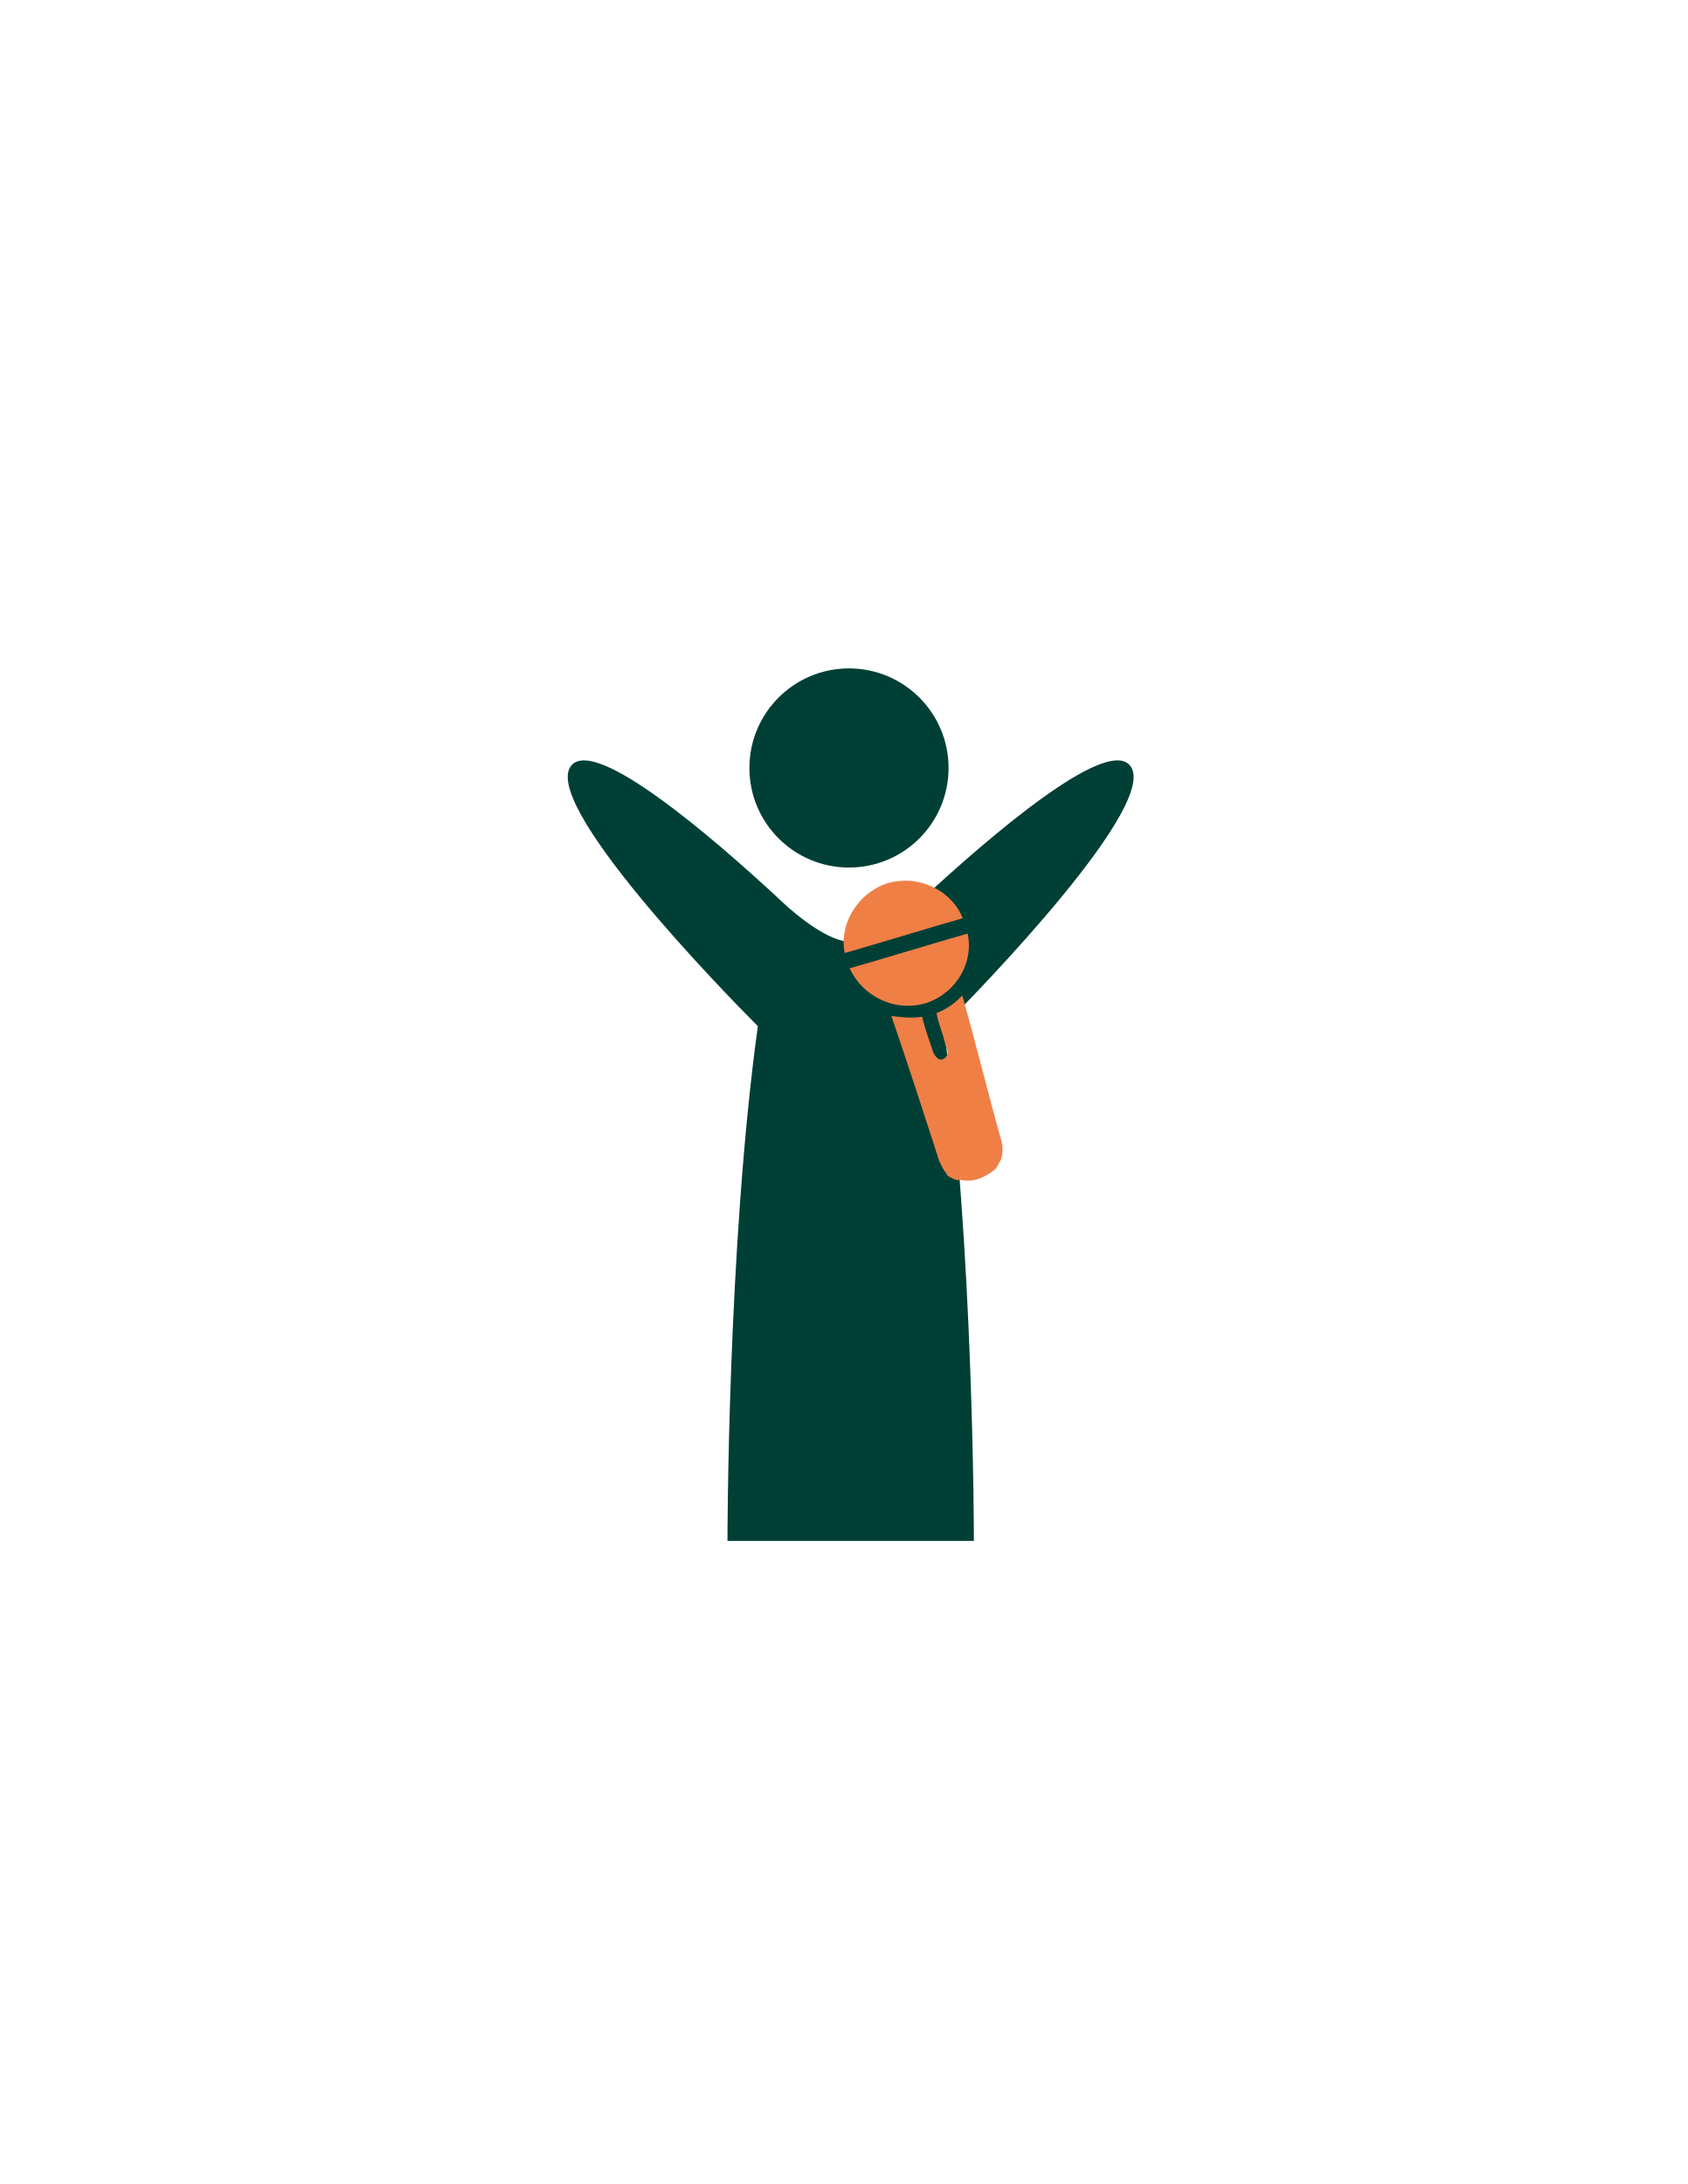
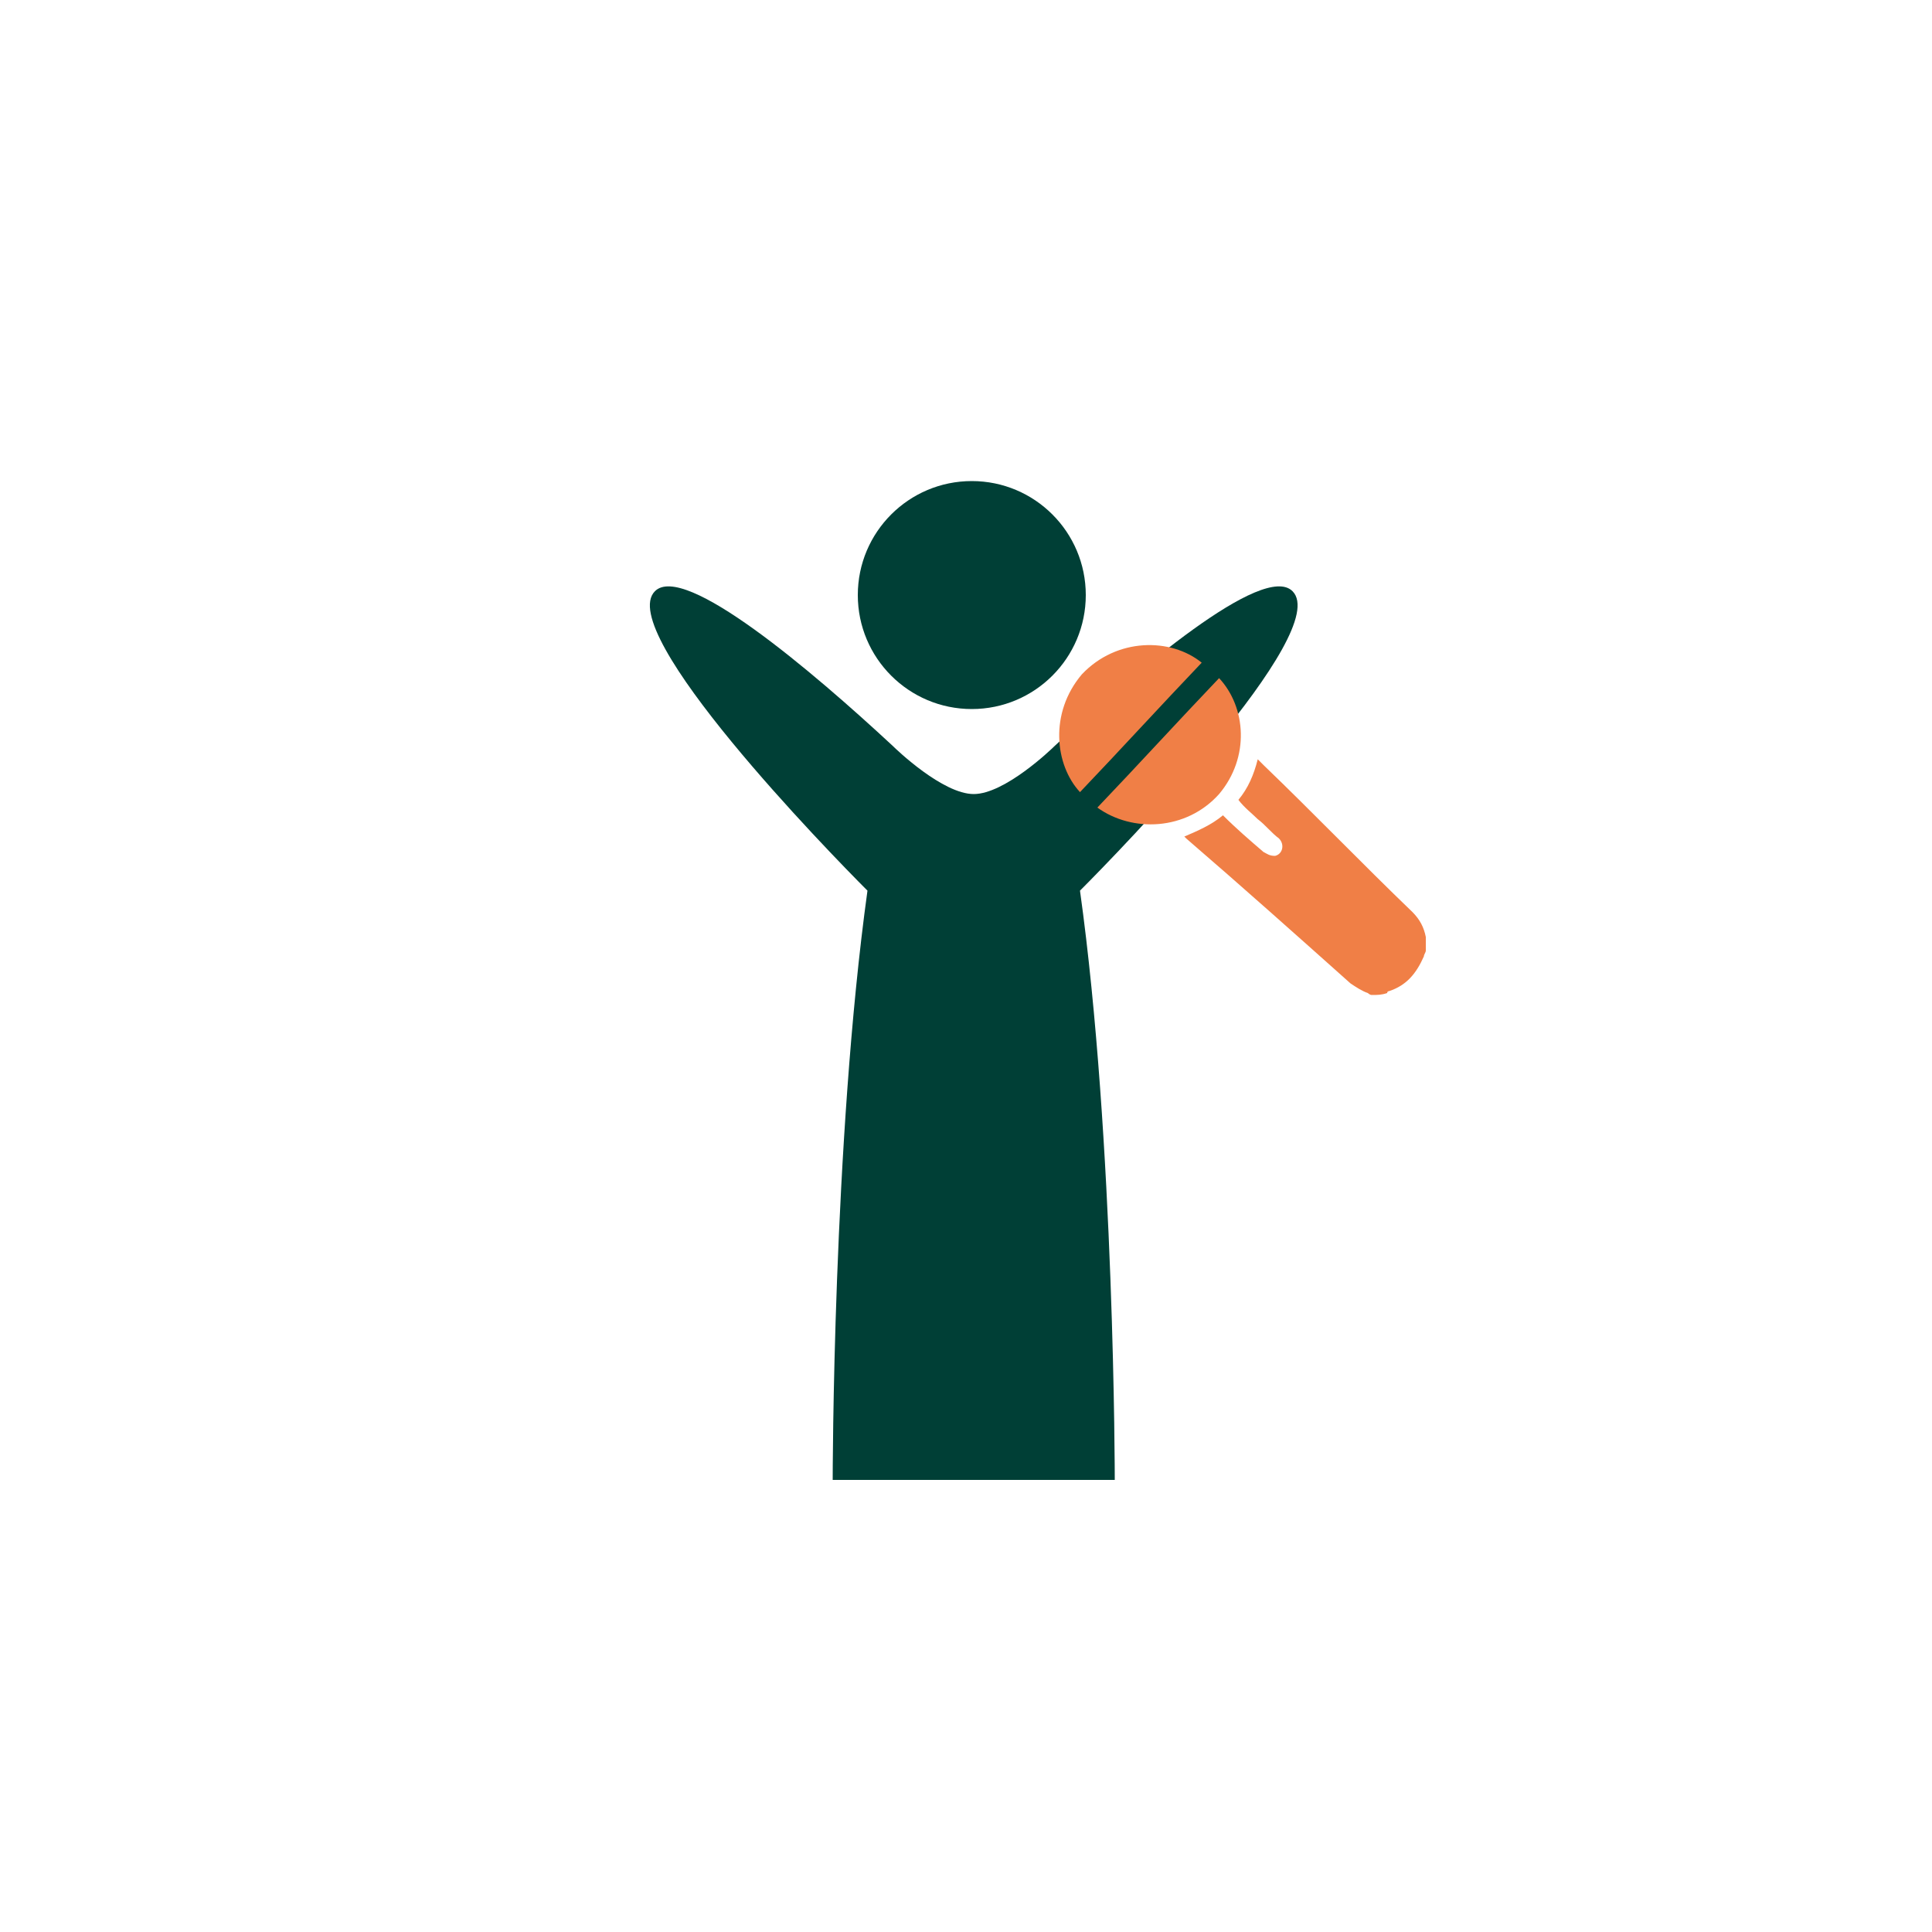
- <svg xmlns="http://www.w3.org/2000/svg" version="1.1" id="Layer_1" x="0px" y="0px" width="612px" height="792px" viewBox="0 0 612 792" enable-background="new 0 0 612 792" xml:space="preserve">
+ <svg xmlns="http://www.w3.org/2000/svg" version="1.1" id="Layer_1" x="0px" y="0px" viewBox="0 0 100 100" style="enable-background:new 0 0 100 100;" xml:space="preserve">
+   <style type="text/css">
+ 	.st0{fill:#DEDD0B;}
+ 	.st1{fill:#003F36;}
+ 	.st2{fill:#F07F46;}
+ </style>
  <g>
-     <path fill="#DEDD0B" d="M-996.948,1011.672c1.836,0,3.06,0,4.284,0c3.06,0,4.284,1.225,4.284,4.284c0,0.612,0,1.224,0,1.224   c0,60.588,0,120.564,0,181.152c0,4.896-0.612,5.508-5.508,5.508c-1.836,0-3.672,0-5.508,0c-2.448,0-3.672-1.224-3.672-3.672   c0-0.612,0-1.224,0-2.448c0-74.052,0-148.104,0-221.544c0-1.224,0-1.836,0-3.06c0-1.836,1.224-3.061,3.06-3.061   s3.06,0.612,3.672,2.448c0,1.224,0,1.836,0,3.061c0,11.016,0,22.031,0,33.048C-996.948,1009.836-996.948,1010.448-996.948,1011.672   z" />
-     <path fill="#DEDD0B" d="M-847.008,1085.112c-16.524,4.896-25.092,15.3-23.256,29.987c1.224,10.404,10.404,23.868,29.988,23.256   c0,15.912,1.836,31.213-8.568,45.288c-7.956,11.017-18.972,16.524-33.048,18.36c0-5.508,0.612-11.016,0.612-15.912   c0.612-9.792,0.612-9.792-9.18-9.792s-18.972,0-28.764,0c-6.12,0-7.344,1.224-6.732,7.344c0.612,6.12,0.612,12.24,1.224,18.36   c-7.344-0.612-14.076-2.448-20.196-6.12c-12.852-7.956-20.196-19.584-20.808-34.884c-0.612-7.344,0-14.076,0-22.032   c8.568,0.612,15.912-1.836,22.032-7.344c4.896-4.896,7.344-10.404,7.956-17.136c0.612-11.017-5.508-25.093-22.644-28.152   c0-11.016-1.224-21.42,0-32.437c1.836-14.688,15.3-25.092,31.212-25.704c2.448,0,4.284,0,6.732,0   c0,5.509-0.612,10.404-0.612,15.912c-1.224,18.36-2.448,36.721-4.284,55.692c0,3.672,1.224,6.12,5.508,6.12   c11.628,0,22.644,0,34.272,0c4.284,0,5.508-1.836,5.508-6.12c-0.612-8.567-1.836-17.748-2.448-26.315   c-1.224-14.076-1.836-28.152-2.448-42.229c0-0.612,0-1.224,0-2.448c17.748-2.447,33.048,6.732,37.332,24.48   c0.612,1.836,0.612,4.284,0.612,6.12C-847.008,1067.364-847.008,1076.544-847.008,1085.112z M-903.312,1135.296   c5.508,0,11.628,0,17.136,0c3.672,0,5.508-1.836,5.508-4.284c0-3.06-1.836-4.896-5.508-4.896c-11.628,0-22.644,0-34.272,0   c-3.672,0-5.508,1.836-5.508,4.896c0,2.448,2.448,4.284,5.508,4.284C-914.94,1135.296-909.432,1135.296-903.312,1135.296z" />
-     <path fill="#DEDD0B" d="M-907.596,951.696c2.448,0,5.508,0,8.568,0c2.448,47.735,5.508,95.472,7.956,143.208   c-7.956,0-16.524,0-24.479,0C-913.104,1047.78-910.044,1000.044-907.596,951.696z" />
-     <path fill="#DEDD0B" d="M-892.296,1221.588c-7.344,0-14.688,0-22.644,0c-0.612-11.628-1.224-23.868-1.836-36.107   c8.568,0,17.136,0,26.316,0C-891.072,1197.107-891.684,1209.348-892.296,1221.588z" />
-     <path fill="#DEDD0B" d="M-894.744,942.516c-6.12,0-11.628,0-17.136,0c0-10.403,0-20.195,0-30.6c5.508,0,11.628,0,17.136,0   C-894.744,921.708-894.744,932.112-894.744,942.516z" />
+     <path class="st0" d="M-162.9,150.6c0.3,0,0.5,0,0.7,0c0.5,0,0.7,0.2,0.7,0.7c0,0.1,0,0.2,0,0.2c0,9.9,0,19.7,0,29.6   c0,0.8-0.1,0.9-0.9,0.9c-0.3,0-0.6,0-0.9,0c-0.4,0-0.6-0.2-0.6-0.6c0-0.1,0-0.2,0-0.4c0-12.1,0-24.2,0-36.2c0-0.2,0-0.3,0-0.5   c0-0.3,0.2-0.5,0.5-0.5c0.3,0,0.5,0.1,0.6,0.4c0,0.2,0,0.3,0,0.5c0,1.8,0,3.6,0,5.4C-162.9,150.3-162.9,150.4-162.9,150.6z" />
+     <path class="st0" d="M-138.4,162.6c-2.7,0.8-4.1,2.5-3.8,4.9c0.2,1.7,1.7,3.9,4.9,3.8c0,2.6,0.3,5.1-1.4,7.4   c-1.3,1.8-3.1,2.7-5.4,3c0-0.9,0.1-1.8,0.1-2.6c0.1-1.6,0.1-1.6-1.5-1.6c-1.6,0-3.1,0-4.7,0c-1,0-1.2,0.2-1.1,1.2   c0.1,1,0.1,2,0.2,3c-1.2-0.1-2.3-0.4-3.3-1c-2.1-1.3-3.3-3.2-3.4-5.7c-0.1-1.2,0-2.3,0-3.6c1.4,0.1,2.6-0.3,3.6-1.2   c0.8-0.8,1.2-1.7,1.3-2.8c0.1-1.8-0.9-4.1-3.7-4.6c0-1.8-0.2-3.5,0-5.3c0.3-2.4,2.5-4.1,5.1-4.2c0.4,0,0.7,0,1.1,0   c0,0.9-0.1,1.7-0.1,2.6c-0.2,3-0.4,6-0.7,9.1c0,0.6,0.2,1,0.9,1c1.9,0,3.7,0,5.6,0c0.7,0,0.9-0.3,0.9-1c-0.1-1.4-0.3-2.9-0.4-4.3   c-0.2-2.3-0.3-4.6-0.4-6.9c0-0.1,0-0.2,0-0.4c2.9-0.4,5.4,1.1,6.1,4c0.1,0.3,0.1,0.7,0.1,1C-138.4,159.7-138.4,161.2-138.4,162.6z    M-147.6,170.8c0.9,0,1.9,0,2.8,0c0.6,0,0.9-0.3,0.9-0.7c0-0.5-0.3-0.8-0.9-0.8c-1.9,0-3.7,0-5.6,0c-0.6,0-0.9,0.3-0.9,0.8   c0,0.4,0.4,0.7,0.9,0.7C-149.5,170.8-148.6,170.8-147.6,170.8z" />
+     <path class="st0" d="M-148.3,140.8c0.4,0,0.9,0,1.4,0c0.4,7.8,0.9,15.6,1.3,23.4c-1.3,0-2.7,0-4,0   C-149.2,156.5-148.7,148.7-148.3,140.8z" />
+     <path class="st0" d="M-145.8,184.9c-1.2,0-2.4,0-3.7,0c-0.1-1.9-0.2-3.9-0.3-5.9c1.4,0,2.8,0,4.3,0   C-145.6,180.9-145.7,182.9-145.8,184.9z" />
+     <path class="st0" d="M-146.2,139.3c-1,0-1.9,0-2.8,0c0-1.7,0-3.3,0-5c0.9,0,1.9,0,2.8,0C-146.2,135.9-146.2,137.6-146.2,139.3z" />
  </g>
  <g>
-     <path fill="#DEDD0B" d="M-296.82,453.528l-0.612,0.611c-1.836,5.509-5.508,8.568-11.628,8.568c-1.224,0-2.448,0-3.06,0   c0-12.852,0-25.092,0-37.944c2.448,0,4.896,0.612,7.344,0.612c0.612-21.42-7.344-39.168-25.092-51.408   c-19.584-12.852-41.004-14.076-61.2-1.836c-20.196,11.628-28.764,29.988-28.152,53.244c2.448,0,4.896-0.612,7.344-0.612   c0,12.853,0,25.704,0,37.944c-4.896,0.612-9.792,0-12.852-4.284c-1.836-1.836-2.448-4.284-2.448-7.344c0-10.404,0-21.42,0-31.824   c0.612-18.972,7.956-34.272,22.032-46.512c9.792-8.568,21.42-14.076,34.272-15.3c18.972-2.448,36.108,2.448,50.796,14.688   c11.016,9.18,18.36,21.42,21.42,36.108c0.612,2.448,0.612,5.508,1.224,7.956v0.611C-296.82,428.436-296.82,441.288-296.82,453.528z   " />
-     <path fill="#DEDD0B" d="M-389.232,443.736c0,7.344,0,14.688,0,22.031c0,3.061-1.224,4.896-4.284,4.284c-1.836,0-4.284,0-6.12-0.611   c-3.06-1.225-4.284-3.673-4.284-7.345c0-9.792,0-18.972,0-28.764c0-3.061,0-5.508,0-8.568c0-4.896,3.06-7.956,7.956-7.956   c1.224,0,1.836,0,3.06,0c2.448,0,4.284,1.836,4.284,4.284C-389.232,428.436-389.232,436.392-389.232,443.736z" />
-     <path fill="#DEDD0B" d="M-335.376,443.736c0-7.345,0-14.688,0-22.032c0-3.061,1.224-4.284,4.284-4.284c1.224,0,1.836,0,3.06,0   c4.284,0,7.344,3.061,7.344,7.344c0,12.853,0,25.704,0,37.944c0,4.284-3.06,7.344-7.344,7.344c-1.224,0-2.448,0-3.672,0   c-2.448,0-4.284-1.836-4.284-4.284C-335.376,458.424-335.376,451.08-335.376,443.736z" />
+     <path class="st0" d="M-48.5,59.4c0,0-0.1,0.1-0.1,0.1c-0.3,0.9-0.9,1.4-1.9,1.4c-0.2,0-0.4,0-0.5,0c0-2.1,0-4.1,0-6.2   c0.4,0,0.8,0.1,1.2,0.1c0.1-3.5-1.2-6.4-4.1-8.4c-3.2-2.1-6.7-2.3-10-0.3c-3.3,1.9-4.7,4.9-4.6,8.7c0.4,0,0.8-0.1,1.2-0.1   c0,2.1,0,4.2,0,6.2c-0.8,0.1-1.6,0-2.1-0.7c-0.3-0.3-0.4-0.7-0.4-1.2c0-1.7,0-3.5,0-5.2c0.1-3.1,1.3-5.6,3.6-7.6   c1.6-1.4,3.5-2.3,5.6-2.5c3.1-0.4,5.9,0.4,8.3,2.4c1.8,1.5,3,3.5,3.5,5.9c0.1,0.4,0.1,0.9,0.2,1.3c0,0,0,0.1,0,0.1   C-48.5,55.3-48.5,57.4-48.5,59.4z" />
+     <path class="st0" d="M-63.6,57.8c0,1.2,0,2.4,0,3.6c0,0.5-0.2,0.8-0.7,0.7c-0.3,0-0.7,0-1-0.1c-0.5-0.2-0.7-0.6-0.7-1.2   c0-1.6,0-3.1,0-4.7c0-0.5,0-0.9,0-1.4c0-0.8,0.5-1.3,1.3-1.3c0.2,0,0.3,0,0.5,0c0.4,0,0.7,0.3,0.7,0.7   C-63.6,55.3-63.6,56.6-63.6,57.8z" />
+     <path class="st0" d="M-54.8,57.8c0-1.2,0-2.4,0-3.6c0-0.5,0.2-0.7,0.7-0.7c0.2,0,0.3,0,0.5,0c0.7,0,1.2,0.5,1.2,1.2   c0,2.1,0,4.2,0,6.2c0,0.7-0.5,1.2-1.2,1.2c-0.2,0-0.4,0-0.6,0c-0.4,0-0.7-0.3-0.7-0.7C-54.8,60.2-54.8,59-54.8,57.8z" />
  </g>
  <g>
-     <path fill="#003F36" d="M409.428,277.272c-9.18-9.18-49.571,25.092-75.275,48.96c-1.225,1.224-15.912,15.3-25.704,15.3   c-9.792,0-24.48-14.076-25.704-15.3c-25.704-23.868-66.096-58.14-75.276-48.96c-12.852,12.852,55.08,82.62,67.32,94.86   c-11.016,79.561-11.016,186.66-11.016,186.66h44.676h44.676c0,0,0-107.712-11.016-186.66   C354.348,359.892,422.28,290.124,409.428,277.272z" />
+     <path class="st1" d="M66.9,30.6c-1.5-1.5-8.1,4.1-12.3,8c-0.2,0.2-2.6,2.5-4.2,2.5s-4-2.3-4.2-2.5c-4.2-3.9-10.8-9.5-12.3-8   c-2.1,2.1,9,13.5,11,15.5c-1.8,13-1.8,30.5-1.8,30.5h7.3h7.3c0,0,0-17.6-1.8-30.5C57.9,44.1,69,32.7,66.9,30.6z" />
  </g>
-   <circle fill="#003F36" cx="307.836" cy="278.496" r="36.108" />
+   <circle class="st1" cx="50.3" cy="30.8" r="5.9" />
  <g>
    <g>
      <g>
-         <path fill="#F07F46" d="M-574.056,507.996l-7.956-10.404c-2.448-3.06-6.732-3.672-9.18-1.224l-24.48,18.972     c-3.06,2.448-3.672,6.732-1.224,9.181l7.956,10.403c2.448,3.061,6.732,3.672,9.18,1.225l24.48-18.973     C-572.22,515.34-571.608,511.056-574.056,507.996z" />
+         <path class="st2" d="M-93.8,68.3l-1.3-1.7c-0.4-0.5-1.1-0.6-1.5-0.2l-4,3.1c-0.5,0.4-0.6,1.1-0.2,1.5l1.3,1.7     c0.4,0.5,1.1,0.6,1.5,0.2l4-3.1C-93.5,69.5-93.4,68.8-93.8,68.3z" />
      </g>
    </g>
    <g>
      <g>
-         <rect x="-600.323" y="486.901" transform="matrix(-0.791 0.6118 -0.6118 -0.791 -767.015 1242.545)" fill="#F07F46" width="9.18" height="6.732" />
+         <rect x="-98.1" y="64.9" transform="matrix(0.791 -0.6118 0.6118 0.791 -60.3805 -45.9266)" class="st2" width="1.5" height="1.1" />
      </g>
    </g>
    <g>
      <g>
-         <rect x="-613.3" y="496.465" transform="matrix(-0.791 0.6118 -0.6118 -0.791 -784.43 1267.608)" fill="#F07F46" width="9.18" height="6.732" />
+         <rect x="-100.2" y="66.4" transform="matrix(0.791 -0.6118 0.6118 0.791 -61.7575 -46.8351)" class="st2" width="1.5" height="1.1" />
      </g>
    </g>
    <g>
      <g>
-         <rect x="-625.434" y="506.128" transform="matrix(-0.791 0.6118 -0.6118 -0.791 -800.2251 1292.344)" fill="#F07F46" width="9.18" height="6.732" />
+         <rect x="-102.2" y="68" transform="matrix(0.791 -0.6118 0.6118 0.791 -63.1371 -47.7454)" class="st2" width="1.5" height="1.1" />
      </g>
    </g>
    <g>
      <g>
-         <rect x="-574.88" y="520.212" transform="matrix(-0.791 0.6118 -0.6118 -0.791 -701.0651 1286.639)" fill="#F07F46" width="9.18" height="6.732" />
+         <rect x="-93.9" y="70.3" transform="matrix(0.791 -0.6118 0.6118 0.791 -62.849 -42.1854)" class="st2" width="1.5" height="1.1" />
      </g>
    </g>
    <g>
      <g>
-         <rect x="-586.998" y="529.886" transform="matrix(-0.791 0.6118 -0.6118 -0.791 -716.8752 1311.375)" fill="#F07F46" width="9.18" height="6.732" />
+         <rect x="-95.9" y="71.9" transform="matrix(0.791 -0.6118 0.6118 0.791 -64.2259 -43.0939)" class="st2" width="1.5" height="1.1" />
      </g>
    </g>
    <g>
      <g>
-         <rect x="-599.132" y="539.549" transform="matrix(-0.791 0.6118 -0.6118 -0.791 -732.6714 1336.11)" fill="#F07F46" width="9.18" height="6.732" />
+         <rect x="-97.9" y="73.5" transform="matrix(0.791 -0.6118 0.6118 0.791 -65.6056 -44.0042)" class="st2" width="1.5" height="1.1" />
      </g>
    </g>
    <g>
      <g>
-         <path fill="#F07F46" d="M-683.604,643.86c2.448-10.404,11.628-17.137,21.42-20.809c3.672-1.224,6.12-3.06,9.18-4.896     c14.076-11.017,15.3-23.868,6.732-39.78l-7.344,6.12c-4.896,3.672-11.628,3.06-15.912-1.836l-7.956-10.404     c-3.672-4.896-3.06-11.628,1.836-15.912l7.956-5.508c-13.464-11.628-26.316-14.076-39.78-3.06     c-3.06,2.447-4.896,4.283-7.344,7.956c-6.12,8.567-14.688,15.911-25.704,15.911c-11.016-0.611-24.48,1.225-33.048,7.956     c-26.316,20.196-25.092,48.349-1.836,77.725c22.644,29.987,48.96,37.943,75.888,17.748     C-690.948,667.116-686.052,654.264-683.604,643.86z M-722.16,637.128l-22.032-28.152l7.344-5.508l22.032,28.152L-722.16,637.128z      M-709.92,605.304c-6.12-7.956-4.896-18.972,3.06-25.092s18.972-4.896,25.092,3.06c6.12,7.956,4.896,18.973-3.06,25.093     C-692.172,614.484-703.8,613.26-709.92,605.304z" />
+         <path class="st2" d="M-111.7,90.5c0.4-1.7,1.9-2.8,3.5-3.4c0.6-0.2,1-0.5,1.5-0.8c2.3-1.8,2.5-3.9,1.1-6.5l-1.2,1     c-0.8,0.6-1.9,0.5-2.6-0.3l-1.3-1.7c-0.6-0.8-0.5-1.9,0.3-2.6l1.3-0.9c-2.2-1.9-4.3-2.3-6.5-0.5c-0.5,0.4-0.8,0.7-1.2,1.3     c-1,1.4-2.4,2.6-4.2,2.6c-1.8-0.1-4,0.2-5.4,1.3c-4.3,3.3-4.1,7.9-0.3,12.7c3.7,4.9,8,6.2,12.4,2.9     C-112.9,94.3-112.1,92.2-111.7,90.5z M-118,89.4l-3.6-4.6l1.2-0.9l3.6,4.6L-118,89.4z M-116,84.2c-1-1.3-0.8-3.1,0.5-4.1     c1.3-1,3.1-0.8,4.1,0.5c1,1.3,0.8,3.1-0.5,4.1C-113.1,85.7-115,85.5-116,84.2z" />
      </g>
    </g>
    <g>
      <g>
-         <path fill="#F07F46" d="M-615.06,545.94c3.06-2.448,3.06-6.12,1.224-9.181l-5.508-7.344c-2.448-3.06-6.12-3.672-9.18-1.224     l-43.452,31.212c-3.06,2.447-3.672,6.731-1.224,9.18l7.956,10.404c2.448,3.06,6.732,3.672,9.18,1.224L-615.06,545.94z" />
+         <path class="st2" d="M-100.5,74.5c0.5-0.4,0.5-1,0.2-1.5l-0.9-1.2c-0.4-0.5-1-0.6-1.5-0.2l-7.1,5.1c-0.5,0.4-0.6,1.1-0.2,1.5     l1.3,1.7c0.4,0.5,1.1,0.6,1.5,0.2L-100.5,74.5z" />
      </g>
    </g>
  </g>
  <g>
    <g>
      <g>
-         <path fill="#F07F46" d="M-451.656,693.432c-7.344-5.508-14.688-12.239-20.196-20.195l-4.896-7.345     c-1.224-1.224-3.06-2.447-4.284-1.836c-1.836,0.612-3.06,1.836-3.06,3.672V732.6c-2.448-1.224-4.896-2.447-7.956-2.447     c-9.18,0-16.524,7.344-16.524,16.523s7.344,16.524,16.524,16.524c9.18,0,16.524-7.345,16.524-16.524v-64.872     c5.508,7.345,12.852,13.464,19.584,18.36c3.06,2.448,4.896,6.12,4.896,9.792c0,6.731-5.508,12.24-12.24,12.24     c-2.448,0-4.284,1.836-4.284,4.283c0,2.448,1.836,4.284,4.284,4.284c11.016,0,20.196-9.18,20.196-20.195     C-443.7,703.224-446.76,697.104-451.656,693.432z" />
+         <path class="st2" d="M-73.8,98.6c-1.2-0.9-2.4-2-3.3-3.3l-0.8-1.2c-0.2-0.2-0.5-0.4-0.7-0.3c-0.3,0.1-0.5,0.3-0.5,0.6V105     c-0.4-0.2-0.8-0.4-1.3-0.4c-1.5,0-2.7,1.2-2.7,2.7s1.2,2.7,2.7,2.7s2.7-1.2,2.7-2.7V96.7c0.9,1.2,2.1,2.2,3.2,3     c0.5,0.4,0.8,1,0.8,1.6c0,1.1-0.9,2-2,2c-0.4,0-0.7,0.3-0.7,0.7c0,0.4,0.3,0.7,0.7,0.7c1.8,0,3.3-1.5,3.3-3.3     C-72.5,100.2-73,99.2-73.8,98.6z" />
      </g>
    </g>
    <g>
      <g>
-         <path fill="#F07F46" d="M-374.544,697.716l-57.528,16.524c-1.836,0.611-3.06,1.836-3.06,3.672v55.08     c-2.448-1.225-4.896-2.448-7.956-2.448c-9.18,0-16.524,7.344-16.524,16.524c0,9.18,7.344,16.523,16.524,16.523     c9.18,0,16.524-7.344,16.524-16.523c0-1.225,0-50.185,0-50.185l49.572-14.076v33.66c-2.448-1.224-4.896-2.448-7.956-2.448     c-9.18,0-16.524,7.345-16.524,16.524s7.344,16.524,16.524,16.524c9.18,0,16.524-7.345,16.524-16.524c0-1.224,0-69.156,0-69.156     C-369.648,698.94-372.096,697.104-374.544,697.716z" />
+         <path class="st2" d="M-61.2,99.3l-9.4,2.7c-0.3,0.1-0.5,0.3-0.5,0.6v9c-0.4-0.2-0.8-0.4-1.3-0.4c-1.5,0-2.7,1.2-2.7,2.7     s1.2,2.7,2.7,2.7s2.7-1.2,2.7-2.7c0-0.2,0-8.2,0-8.2l8.1-2.3v5.5c-0.4-0.2-0.8-0.4-1.3-0.4c-1.5,0-2.7,1.2-2.7,2.7     c0,1.5,1.2,2.7,2.7,2.7c1.5,0,2.7-1.2,2.7-2.7c0-0.2,0-11.3,0-11.3C-60.4,99.5-60.8,99.2-61.2,99.3z" />
      </g>
    </g>
  </g>
  <g>
-     <path fill="#DEDD0B" d="M-1261.944,862.956c-1.224,1.224-3.06,2.448-4.284,3.672s-1.224,1.836,0,3.06   c1.224,1.225,2.448,1.225,3.06,0c1.224-1.224,2.448-2.447,3.672-3.672c6.732,6.732,13.464,13.465,20.196,20.196   c-1.224,1.224-2.448,2.448-3.672,3.672c-1.836,1.836-1.836,3.061,0,4.896c12.852,11.628,26.316,23.868,39.168,35.496   c1.224,1.224,2.448,2.447,3.672,3.06c-11.628,11.628-27.54,16.524-42.84,11.017c-7.956-3.061-14.688-7.345-20.808-12.853   c-0.612-0.612-1.224-1.836-1.224-2.448c-1.224-6.12-4.284-10.403-10.404-12.239c-0.612,0-1.224-1.225-1.836-1.836   c0.612-0.612,1.224-0.612,1.836-1.225c4.284,0,6.732-3.06,6.732-7.344c0-3.061-1.224-6.12-2.448-9.18   c-3.672-7.956-9.792-14.688-17.136-19.584c-2.448-1.836-5.508-3.061-9.18-3.061c-3.672,0-5.508,1.836-6.12,4.896   c0,0.611-1.224,1.224-1.224,1.836c-0.612-0.612-1.224-1.225-1.224-1.836c0-6.12-3.06-10.404-8.568-13.464   c-1.224-0.612-1.836-1.225-3.06-2.448c-9.792-11.017-11.016-26.928-3.06-40.393c0.612-1.836,1.836-3.06,3.06-5.508   c0.612,1.225,1.224,1.836,2.448,2.448c8.568,9.18,17.748,18.36,26.316,28.152c2.448,2.447,3.06,2.447,5.508,0   c1.224-1.225,2.448-2.448,3.06-3.061l0,0C-1273.572,851.328-1268.064,857.448-1261.944,862.956z M-1258.272,910.692   c3.672,0,6.732-3.061,6.12-6.732c0-1.224-1.224-2.448-1.836-3.672c-3.06-4.284-6.12-8.568-9.18-12.853   c-0.612-0.611-0.612-1.836-0.612-3.06c0.612,0,1.836,0,2.448,0c1.224,0,2.448,0,2.448-0.612c0.612-0.611,0-2.447-0.612-3.06   c-1.224-1.836-3.672-1.836-5.508-1.225c-4.284,1.225-5.508,5.509-3.06,9.181c3.06,4.283,6.732,9.18,9.792,13.464   c0.612,0.612,0.612,1.836,0.612,2.448c-0.612,0-1.836,0-2.448,0c-1.224,0-2.448,0-2.448,0.611c-0.612,0.612,0,2.448,0.612,3.061   C-1260.72,910.08-1259.496,910.08-1258.272,910.692z" />
-     <path fill="#DEDD0B" d="M-1235.628,882.54c-6.732-6.732-13.464-13.464-20.196-20.196c1.224-1.224,2.448-2.448,3.672-3.672   s1.224-2.448,0-3.672s-2.448-0.612-3.672,0.612c-1.224,1.224-2.448,2.447-3.06,3.672c-6.12-6.12-11.628-11.628-17.748-17.748   c1.224-1.225,1.836-1.836,3.06-3.061c2.448-2.447,2.448-3.06,0-6.12c-9.18-8.567-18.972-17.747-28.152-26.315   c-0.612-0.612-1.224-1.224-1.836-1.836c12.24-9.792,31.212-12.24,44.676-0.612c1.224,1.225,2.448,2.448,3.06,3.672   c2.448,5.508,7.344,8.568,13.464,8.568c0.612,0,1.224,0.612,1.836,1.224c-0.612,0.612-1.224,1.225-1.836,1.225   c-4.284,1.224-6.12,4.283-4.896,8.567c1.224,3.061,2.448,5.508,4.284,7.956c4.896,6.732,11.628,12.24,18.972,15.912   c3.06,1.224,6.12,2.448,9.792,1.836s5.508-3.06,5.508-6.731c0-0.612,0.612-1.225,1.224-1.836c0.612,0.611,1.224,0.611,1.836,1.224   c1.836,6.12,6.12,9.792,12.24,11.016c0.612,0,1.224,0,1.836,0.612c9.792,10.404,16.524,22.032,15.912,36.107   c-0.612,11.017-5.508,20.196-12.852,28.152c-11.016-12.24-22.032-24.479-33.048-36.107c-1.836-2.448-4.284-4.896-6.12-6.732   s-2.448-1.836-4.284,0C-1233.18,880.092-1234.404,881.316-1235.628,882.54z M-1236.24,853.164c-2.448,0-4.284,1.224-5.508,3.672   c-1.224,2.448-0.612,4.284,0.612,6.12c0.612,0.612,2.448,1.224,3.06,0.612c0.612-0.612,0.612-1.836,0.612-2.448s0-1.836,0-2.448   c0.612,0,1.836,0,2.448,0.612c3.672,2.448,7.956,5.508,11.628,8.567c1.224,0.612,2.448,1.836,3.672,2.448   c2.448,1.224,4.896,0,6.732-1.836c1.224-1.836,1.836-4.896,0-6.731c-0.612-1.225-1.836-1.837-3.06-1.225   c-1.224,0.612-1.836,1.836-0.612,3.061c0,0.611,0,1.224,0,2.447c-0.612,0-1.224,0-2.448,0c-0.612,0-0.612-0.611-0.612-0.611   c-4.284-3.061-7.956-6.12-12.24-8.568C-1233.18,854.388-1234.404,853.776-1236.24,853.164z" />
-     <path fill="#DEDD0B" d="M-1276.02,836.028c-3.06,3.06-6.12,6.12-9.18,9.18c-4.284-4.896-9.18-9.792-14.076-14.688   c-20.808-22.031-41.616-44.063-62.424-66.096c-2.448-3.06-6.12-4.896-9.18-7.344c-4.896-3.672-9.792-7.344-14.688-11.016   c3.672-3.673,7.344-7.345,11.016-11.017c1.836,2.448,3.672,4.284,4.896,6.732c7.956,11.628,17.136,21.42,27.54,31.212   c22.032,20.195,43.452,41.004,65.484,61.812C-1276.632,835.416-1276.632,835.416-1276.02,836.028z" />
-     <path fill="#DEDD0B" d="M-1238.688,892.332c3.06-3.06,6.12-6.12,9.18-9.18c12.852,14.076,25.092,28.151,37.944,42.228   c-1.836,1.836-3.672,3.061-5.508,4.896C-1210.536,917.424-1224.612,905.184-1238.688,892.332z" />
-     <path fill="#DEDD0B" d="M-1356.804,736.884c-2.448,2.448-5.508,5.508-7.956,7.956c-1.224-1.224-1.836-2.448-3.06-3.672   c2.448-2.448,5.508-4.896,7.956-7.344c-0.612-0.612-1.224-1.225-1.224-1.836c0-1.225,0-2.448,0.612-2.448   c0.612-0.612,1.836-0.612,2.448,0c1.836,1.836,3.672,3.672,5.508,5.508c0.612,0.612,0.612,2.448,0,2.448   c-0.612,0.612-1.836,0.612-3.06,0.612C-1355.58,738.108-1356.192,737.496-1356.804,736.884z" />
-     <path fill="#DEDD0B" d="M-1388.016,761.976c2.448-2.447,4.896-5.508,7.956-7.956c1.224,1.225,2.448,2.448,3.672,3.673   c-2.448,2.447-5.508,4.896-7.956,7.956c0.612,0.611,1.224,1.224,1.224,1.836c0,1.224,0,2.447-0.612,2.447   c-0.612,0.612-1.836,0.612-2.448,0c-1.836-1.836-3.672-3.672-5.508-5.508c-0.612-0.611-0.612-2.448,0-2.448   c0.612-0.611,1.836-0.611,2.448-0.611C-1388.628,760.752-1388.628,761.364-1388.016,761.976z" />
+     <path class="st0" d="M-206.2,126.3c-0.2,0.2-0.5,0.4-0.7,0.6c-0.2,0.2-0.2,0.3,0,0.5c0.2,0.2,0.4,0.2,0.5,0   c0.2-0.2,0.4-0.4,0.6-0.6c1.1,1.1,2.2,2.2,3.3,3.3c-0.2,0.2-0.4,0.4-0.6,0.6c-0.3,0.3-0.3,0.5,0,0.8c2.1,1.9,4.3,3.9,6.4,5.8   c0.2,0.2,0.4,0.4,0.6,0.5c-1.9,1.9-4.5,2.7-7,1.8c-1.3-0.5-2.4-1.2-3.4-2.1c-0.1-0.1-0.2-0.3-0.2-0.4c-0.2-1-0.7-1.7-1.7-2   c-0.1,0-0.2-0.2-0.3-0.3c0.1-0.1,0.2-0.1,0.3-0.2c0.7,0,1.1-0.5,1.1-1.2c0-0.5-0.2-1-0.4-1.5c-0.6-1.3-1.6-2.4-2.8-3.2   c-0.4-0.3-0.9-0.5-1.5-0.5c-0.6,0-0.9,0.3-1,0.8c0,0.1-0.2,0.2-0.2,0.3c-0.1-0.1-0.2-0.2-0.2-0.3c0-1-0.5-1.7-1.4-2.2   c-0.2-0.1-0.3-0.2-0.5-0.4c-1.6-1.8-1.8-4.4-0.5-6.6c0.1-0.3,0.3-0.5,0.5-0.9c0.1,0.2,0.2,0.3,0.4,0.4c1.4,1.5,2.9,3,4.3,4.6   c0.4,0.4,0.5,0.4,0.9,0c0.2-0.2,0.4-0.4,0.5-0.5c0,0,0,0,0,0C-208.1,124.4-207.2,125.4-206.2,126.3z M-205.6,134.1   c0.6,0,1.1-0.5,1-1.1c0-0.2-0.2-0.4-0.3-0.6c-0.5-0.7-1-1.4-1.5-2.1c-0.1-0.1-0.1-0.3-0.1-0.5c0.1,0,0.3,0,0.4,0   c0.2,0,0.4,0,0.4-0.1c0.1-0.1,0-0.4-0.1-0.5c-0.2-0.3-0.6-0.3-0.9-0.2c-0.7,0.2-0.9,0.9-0.5,1.5c0.5,0.7,1.1,1.5,1.6,2.2   c0.1,0.1,0.1,0.3,0.1,0.4c-0.1,0-0.3,0-0.4,0c-0.2,0-0.4,0-0.4,0.1c-0.1,0.1,0,0.4,0.1,0.5C-206,134-205.8,134-205.6,134.1z" />
+     <path class="st0" d="M-201.9,129.5c-1.1-1.1-2.2-2.2-3.3-3.3c0.2-0.2,0.4-0.4,0.6-0.6c0.2-0.2,0.2-0.4,0-0.6   c-0.2-0.2-0.4-0.1-0.6,0.1c-0.2,0.2-0.4,0.4-0.5,0.6c-1-1-1.9-1.9-2.9-2.9c0.2-0.2,0.3-0.3,0.5-0.5c0.4-0.4,0.4-0.5,0-1   c-1.5-1.4-3.1-2.9-4.6-4.3c-0.1-0.1-0.2-0.2-0.3-0.3c2-1.6,5.1-2,7.3-0.1c0.2,0.2,0.4,0.4,0.5,0.6c0.4,0.9,1.2,1.4,2.2,1.4   c0.1,0,0.2,0.1,0.3,0.2c-0.1,0.1-0.2,0.2-0.3,0.2c-0.7,0.2-1,0.7-0.8,1.4c0.2,0.5,0.4,0.9,0.7,1.3c0.8,1.1,1.9,2,3.1,2.6   c0.5,0.2,1,0.4,1.6,0.3c0.6-0.1,0.9-0.5,0.9-1.1c0-0.1,0.1-0.2,0.2-0.3c0.1,0.1,0.2,0.1,0.3,0.2c0.3,1,1,1.6,2,1.8   c0.1,0,0.2,0,0.3,0.1c1.6,1.7,2.7,3.6,2.6,5.9c-0.1,1.8-0.9,3.3-2.1,4.6c-1.8-2-3.6-4-5.4-5.9c-0.3-0.4-0.7-0.8-1-1.1   c-0.3-0.3-0.4-0.3-0.7,0C-201.5,129.1-201.7,129.3-201.9,129.5z M-202,124.7c-0.4,0-0.7,0.2-0.9,0.6c-0.2,0.4-0.1,0.7,0.1,1   c0.1,0.1,0.4,0.2,0.5,0.1c0.1-0.1,0.1-0.3,0.1-0.4c0-0.1,0-0.3,0-0.4c0.1,0,0.3,0,0.4,0.1c0.6,0.4,1.3,0.9,1.9,1.4   c0.2,0.1,0.4,0.3,0.6,0.4c0.4,0.2,0.8,0,1.1-0.3c0.2-0.3,0.3-0.8,0-1.1c-0.1-0.2-0.3-0.3-0.5-0.2c-0.2,0.1-0.3,0.3-0.1,0.5   c0,0.1,0,0.2,0,0.4c-0.1,0-0.2,0-0.4,0c-0.1,0-0.1-0.1-0.1-0.1c-0.7-0.5-1.3-1-2-1.4C-201.5,124.9-201.7,124.8-202,124.7z" />
+     <path class="st0" d="M-208.5,121.9c-0.5,0.5-1,1-1.5,1.5c-0.7-0.8-1.5-1.6-2.3-2.4c-3.4-3.6-6.8-7.2-10.2-10.8   c-0.4-0.5-1-0.8-1.5-1.2c-0.8-0.6-1.6-1.2-2.4-1.8c0.6-0.6,1.2-1.2,1.8-1.8c0.3,0.4,0.6,0.7,0.8,1.1c1.3,1.9,2.8,3.5,4.5,5.1   c3.6,3.3,7.1,6.7,10.7,10.1C-208.6,121.8-208.6,121.8-208.5,121.9z" />
+     <path class="st0" d="M-202.4,131.1c0.5-0.5,1-1,1.5-1.5c2.1,2.3,4.1,4.6,6.2,6.9c-0.3,0.3-0.6,0.5-0.9,0.8   C-197.8,135.2-200.1,133.2-202.4,131.1z" />
+     <path class="st0" d="M-221.7,105.7c-0.4,0.4-0.9,0.9-1.3,1.3c-0.2-0.2-0.3-0.4-0.5-0.6c0.4-0.4,0.9-0.8,1.3-1.2   c-0.1-0.1-0.2-0.2-0.2-0.3c0-0.2,0-0.4,0.1-0.4c0.1-0.1,0.3-0.1,0.4,0c0.3,0.3,0.6,0.6,0.9,0.9c0.1,0.1,0.1,0.4,0,0.4   c-0.1,0.1-0.3,0.1-0.5,0.1C-221.5,105.9-221.6,105.8-221.7,105.7z" />
+     <path class="st0" d="M-226.8,109.8c0.4-0.4,0.8-0.9,1.3-1.3c0.2,0.2,0.4,0.4,0.6,0.6c-0.4,0.4-0.9,0.8-1.3,1.3   c0.1,0.1,0.2,0.2,0.2,0.3c0,0.2,0,0.4-0.1,0.4c-0.1,0.1-0.3,0.1-0.4,0c-0.3-0.3-0.6-0.6-0.9-0.9c-0.1-0.1-0.1-0.4,0-0.4   c0.1-0.1,0.3-0.1,0.4-0.1C-226.9,109.6-226.9,109.7-226.8,109.8z" />
  </g>
  <g>
-     <path fill="#F07F46" d="M343.775,426.473c-0.418-0.244-0.591-0.908-0.591-0.908c-1.011-1.152-1.777-2.722-2.541-4.293   c-5.597-17.312-11.192-34.62-17.207-52.174c0,0,0,0-0.173-0.664c3.662,0.459,7.324,0.916,11.059,0.293   c1.215,4.641,2.675,8.863,4.135,13.086c0.592,0.906,0.766,1.57,2.021,2.305c1.918,0.56,3.561-1.287,3.038-3.276   c-0.938-2.233-1.215-4.641-2.153-6.874c-0.521-1.989-1.46-4.223-1.737-6.63c3.561-1.287,6.528-3.481,9.322-6.338   c0.175,0.664,0.348,1.327,0.521,1.989c4.759,16.821,8.854,33.813,13.613,50.635c0.695,2.652,0.553,4.814-0.252,7.151l0,0   c-0.489,0.837-0.979,1.674-1.712,2.928c-0.245,0.418-0.909,0.593-1.154,1.011c-3.876,2.785-7.435,4.072-11.934,3.125   c0,0-0.418-0.244-0.663,0.174C345.868,427.696,345.031,427.206,343.775,426.473z" />
-     <path fill="#F07F46" d="M308.109,351.148c14.167-4.065,28.58-8.548,42.749-12.613c2.186,9.701-3.339,21.067-14.682,25.1   C324.416,367.424,312.459,360.991,308.109,351.148z" />
-     <path fill="#F07F46" d="M349.051,332.987c-14.167,4.065-28.58,8.547-42.749,12.612c-2.013-9.037,3.339-21.066,15.345-25.273   C333.825,316.782,345.538,323.633,349.051,332.987z" />
+     <path class="st2" d="M71,51.5c-0.1,0-0.2-0.1-0.2-0.1c-0.3-0.1-0.6-0.3-0.9-0.5c-2.8-2.5-5.6-5-8.5-7.5c0,0,0,0-0.1-0.1   c0.7-0.3,1.4-0.6,2-1.1c0.7,0.7,1.4,1.3,2.1,1.9c0.2,0.1,0.3,0.2,0.6,0.2c0.4-0.1,0.5-0.6,0.2-0.9c-0.4-0.3-0.7-0.7-1.1-1   c-0.3-0.3-0.7-0.6-1-1c0.5-0.6,0.8-1.3,1-2.1c0.1,0.1,0.2,0.2,0.3,0.3c2.6,2.5,5.1,5.1,7.7,7.6c0.4,0.4,0.6,0.8,0.7,1.3   c0,0,0,0,0,0c0,0.2,0,0.4,0,0.7c0,0.1-0.1,0.2-0.1,0.3c-0.4,0.9-0.9,1.5-1.8,1.8c0,0-0.1,0-0.1,0.1C71.5,51.5,71.3,51.5,71,51.5z" />
+     <path class="st2" d="M56.8,41.8c2.1-2.2,4.2-4.5,6.3-6.7c1.4,1.5,1.6,4.1,0,6C61.4,43,58.6,43.1,56.8,41.8z" />
+     <path class="st2" d="M62.2,34.3c-2.1,2.2-4.2,4.5-6.3,6.7c-1.3-1.4-1.6-4.1,0.1-6.1C57.8,33,60.6,33,62.2,34.3z" />
  </g>
  <g>
-     <path fill="#DEDD0B" d="M-476.748,925.38c0,40.393,0,80.784,0,121.176c-0.612,1.836-0.612,3.061-1.224,4.896   c-3.672,12.24-11.016,21.42-23.256,26.315c-7.344,3.061-15.3,3.061-23.256,2.448c-5.508-0.612-11.016-1.836-15.912-4.284   c-7.344-3.672-12.852-9.792-17.136-17.136c-4.896-7.956-7.956-16.523-11.628-25.092c-3.672-9.18-8.568-18.36-14.688-26.316   c-3.672-4.896-8.568-7.956-14.076-9.792c-6.732-1.836-12.852-2.447-19.584-3.06c-9.18-0.612-16.524-4.896-21.42-12.853   s-6.12-16.523-7.344-25.092c-0.612-9.18,0-18.36,1.224-27.54c0.612-6.12,5.508-11.016,12.24-11.016c48.348,0,97.308,0,145.656,0   C-482.256,918.648-478.584,920.484-476.748,925.38L-476.748,925.38z M-484.092,927.216c-50.184,0-100.368,0-150.552,0   c0,11.017,0,22.032,0,33.048c4.284,0,8.568,0,13.464,0c0-7.956,0-15.912,0-23.867c3.06,0,6.12,0,9.18,0c0,7.955,0,15.911,0,23.867   c2.448,0,4.896,0,7.956,0c0-7.956,0-15.912,0-23.867c3.06,0,6.12,0,9.18,0c0,7.955,0,15.911,0,23.867c2.448,0,4.896,0,7.344,0   c0-7.956,0-15.912,0-23.867c3.06,0,6.12,0,9.18,0c0,7.955,0,15.911,0,23.867c2.448,0,4.896,0,7.956,0c0-7.956,0-15.912,0-23.867   c3.06,0,6.12,0,9.18,0c0,7.955,0,15.911,0,23.867c2.448,0,4.896,0,7.344,0c0-7.956,0-15.912,0-23.867c3.06,0,6.12,0,9.18,0   c0,7.955,0,15.911,0,23.867c2.448,0,4.896,0,7.956,0c0-7.956,0-15.912,0-23.867c3.06,0,6.12,0,9.18,0c0,7.955,0,15.911,0,23.867   c2.448,0,4.896,0,7.344,0c0-7.956,0-15.912,0-23.867c3.06,0,6.12,0,9.18,0c0,7.955,0,15.911,0,23.867c2.448,0,4.896,0,7.956,0   c0-7.956,0-15.912,0-23.867c3.06,0,6.12,0,9.18,0c0,7.955,0,15.911,0,23.867c3.06,0,5.508,0,8.568,0   C-484.092,949.248-484.092,938.232-484.092,927.216z" />
+     <path class="st0" d="M-77.9,136.5c0,6.6,0,13.2,0,19.8c-0.1,0.3-0.1,0.5-0.2,0.8c-0.6,2-1.8,3.5-3.8,4.3c-1.2,0.5-2.5,0.5-3.8,0.4   c-0.9-0.1-1.8-0.3-2.6-0.7c-1.2-0.6-2.1-1.6-2.8-2.8c-0.8-1.3-1.3-2.7-1.9-4.1c-0.6-1.5-1.4-3-2.4-4.3c-0.6-0.8-1.4-1.3-2.3-1.6   c-1.1-0.3-2.1-0.4-3.2-0.5c-1.5-0.1-2.7-0.8-3.5-2.1c-0.8-1.3-1-2.7-1.2-4.1c-0.1-1.5,0-3,0.2-4.5c0.1-1,0.9-1.8,2-1.8   c7.9,0,15.9,0,23.8,0C-78.8,135.4-78.2,135.7-77.9,136.5C-77.9,136.5-77.9,136.5-77.9,136.5z M-79.1,136.8c-8.2,0-16.4,0-24.6,0   c0,1.8,0,3.6,0,5.4c0.7,0,1.4,0,2.2,0c0-1.3,0-2.6,0-3.9c0.5,0,1,0,1.5,0c0,1.3,0,2.6,0,3.9c0.4,0,0.8,0,1.3,0c0-1.3,0-2.6,0-3.9   c0.5,0,1,0,1.5,0c0,1.3,0,2.6,0,3.9c0.4,0,0.8,0,1.2,0c0-1.3,0-2.6,0-3.9c0.5,0,1,0,1.5,0c0,1.3,0,2.6,0,3.9c0.4,0,0.8,0,1.3,0   c0-1.3,0-2.6,0-3.9c0.5,0,1,0,1.5,0c0,1.3,0,2.6,0,3.9c0.4,0,0.8,0,1.2,0c0-1.3,0-2.6,0-3.9c0.5,0,1,0,1.5,0c0,1.3,0,2.6,0,3.9   c0.4,0,0.8,0,1.3,0c0-1.3,0-2.6,0-3.9c0.5,0,1,0,1.5,0c0,1.3,0,2.6,0,3.9c0.4,0,0.8,0,1.2,0c0-1.3,0-2.6,0-3.9c0.5,0,1,0,1.5,0   c0,1.3,0,2.6,0,3.9c0.4,0,0.8,0,1.3,0c0-1.3,0-2.6,0-3.9c0.5,0,1,0,1.5,0c0,1.3,0,2.6,0,3.9c0.5,0,0.9,0,1.4,0   C-79.1,140.4-79.1,138.6-79.1,136.8z" />
  </g>
</svg>
